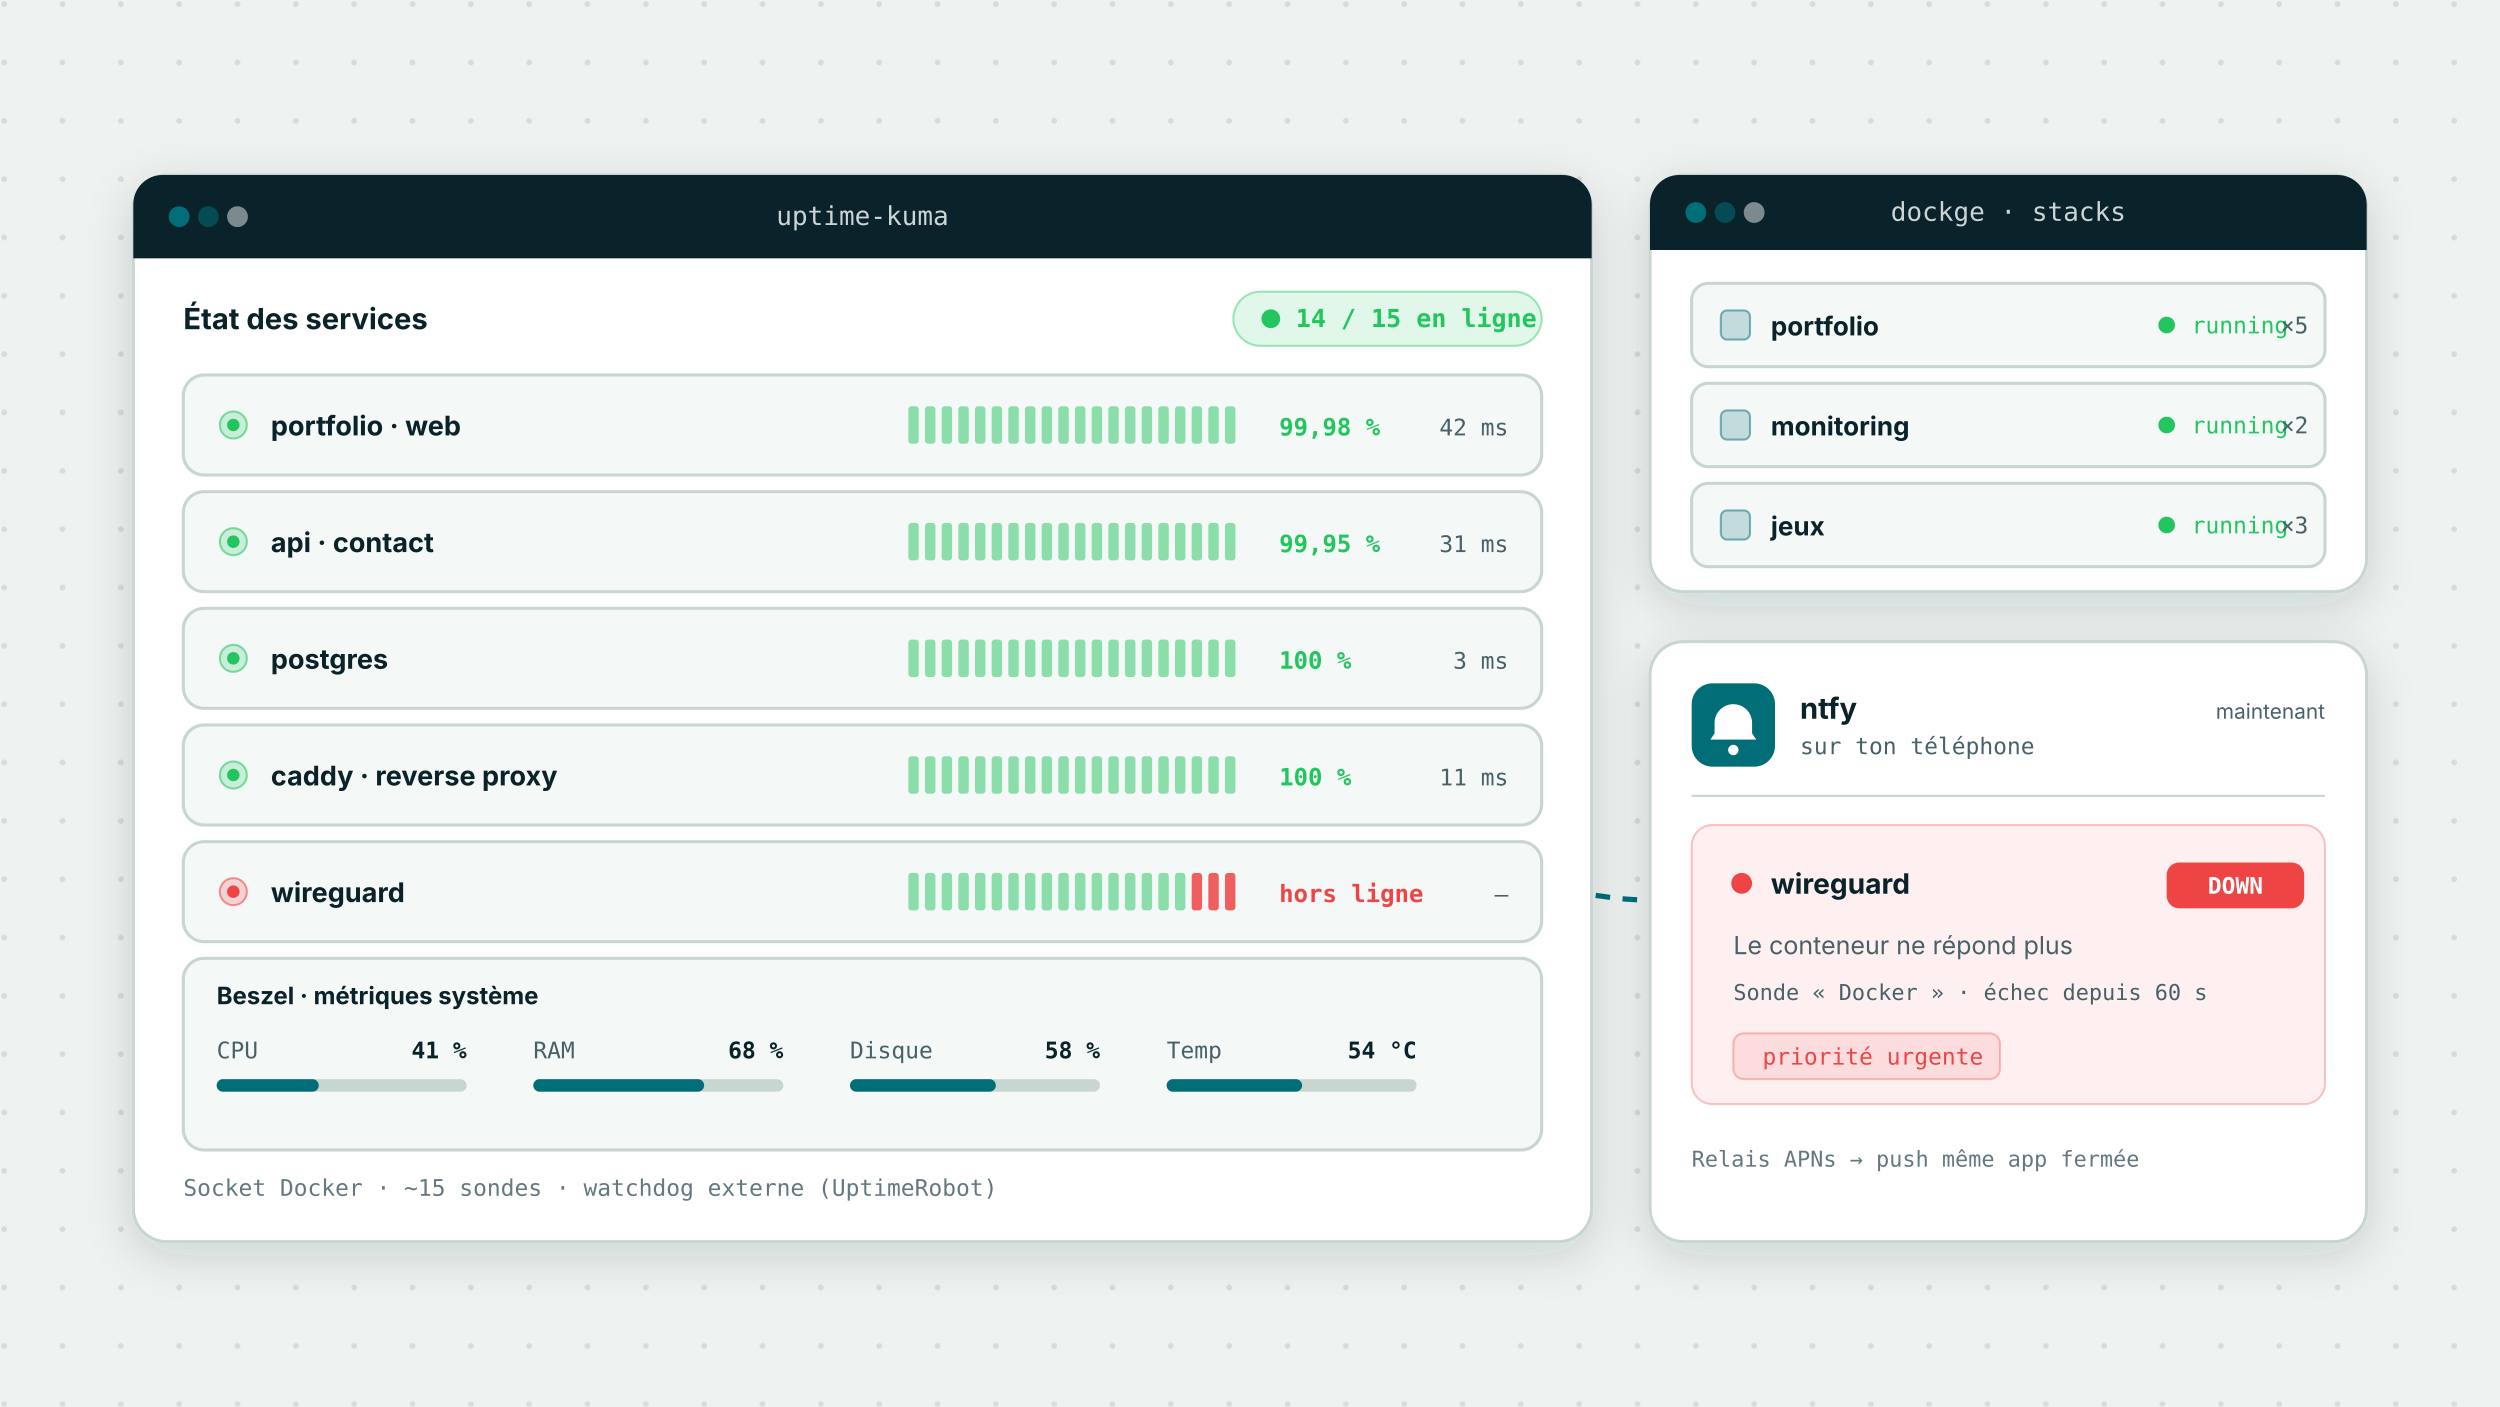
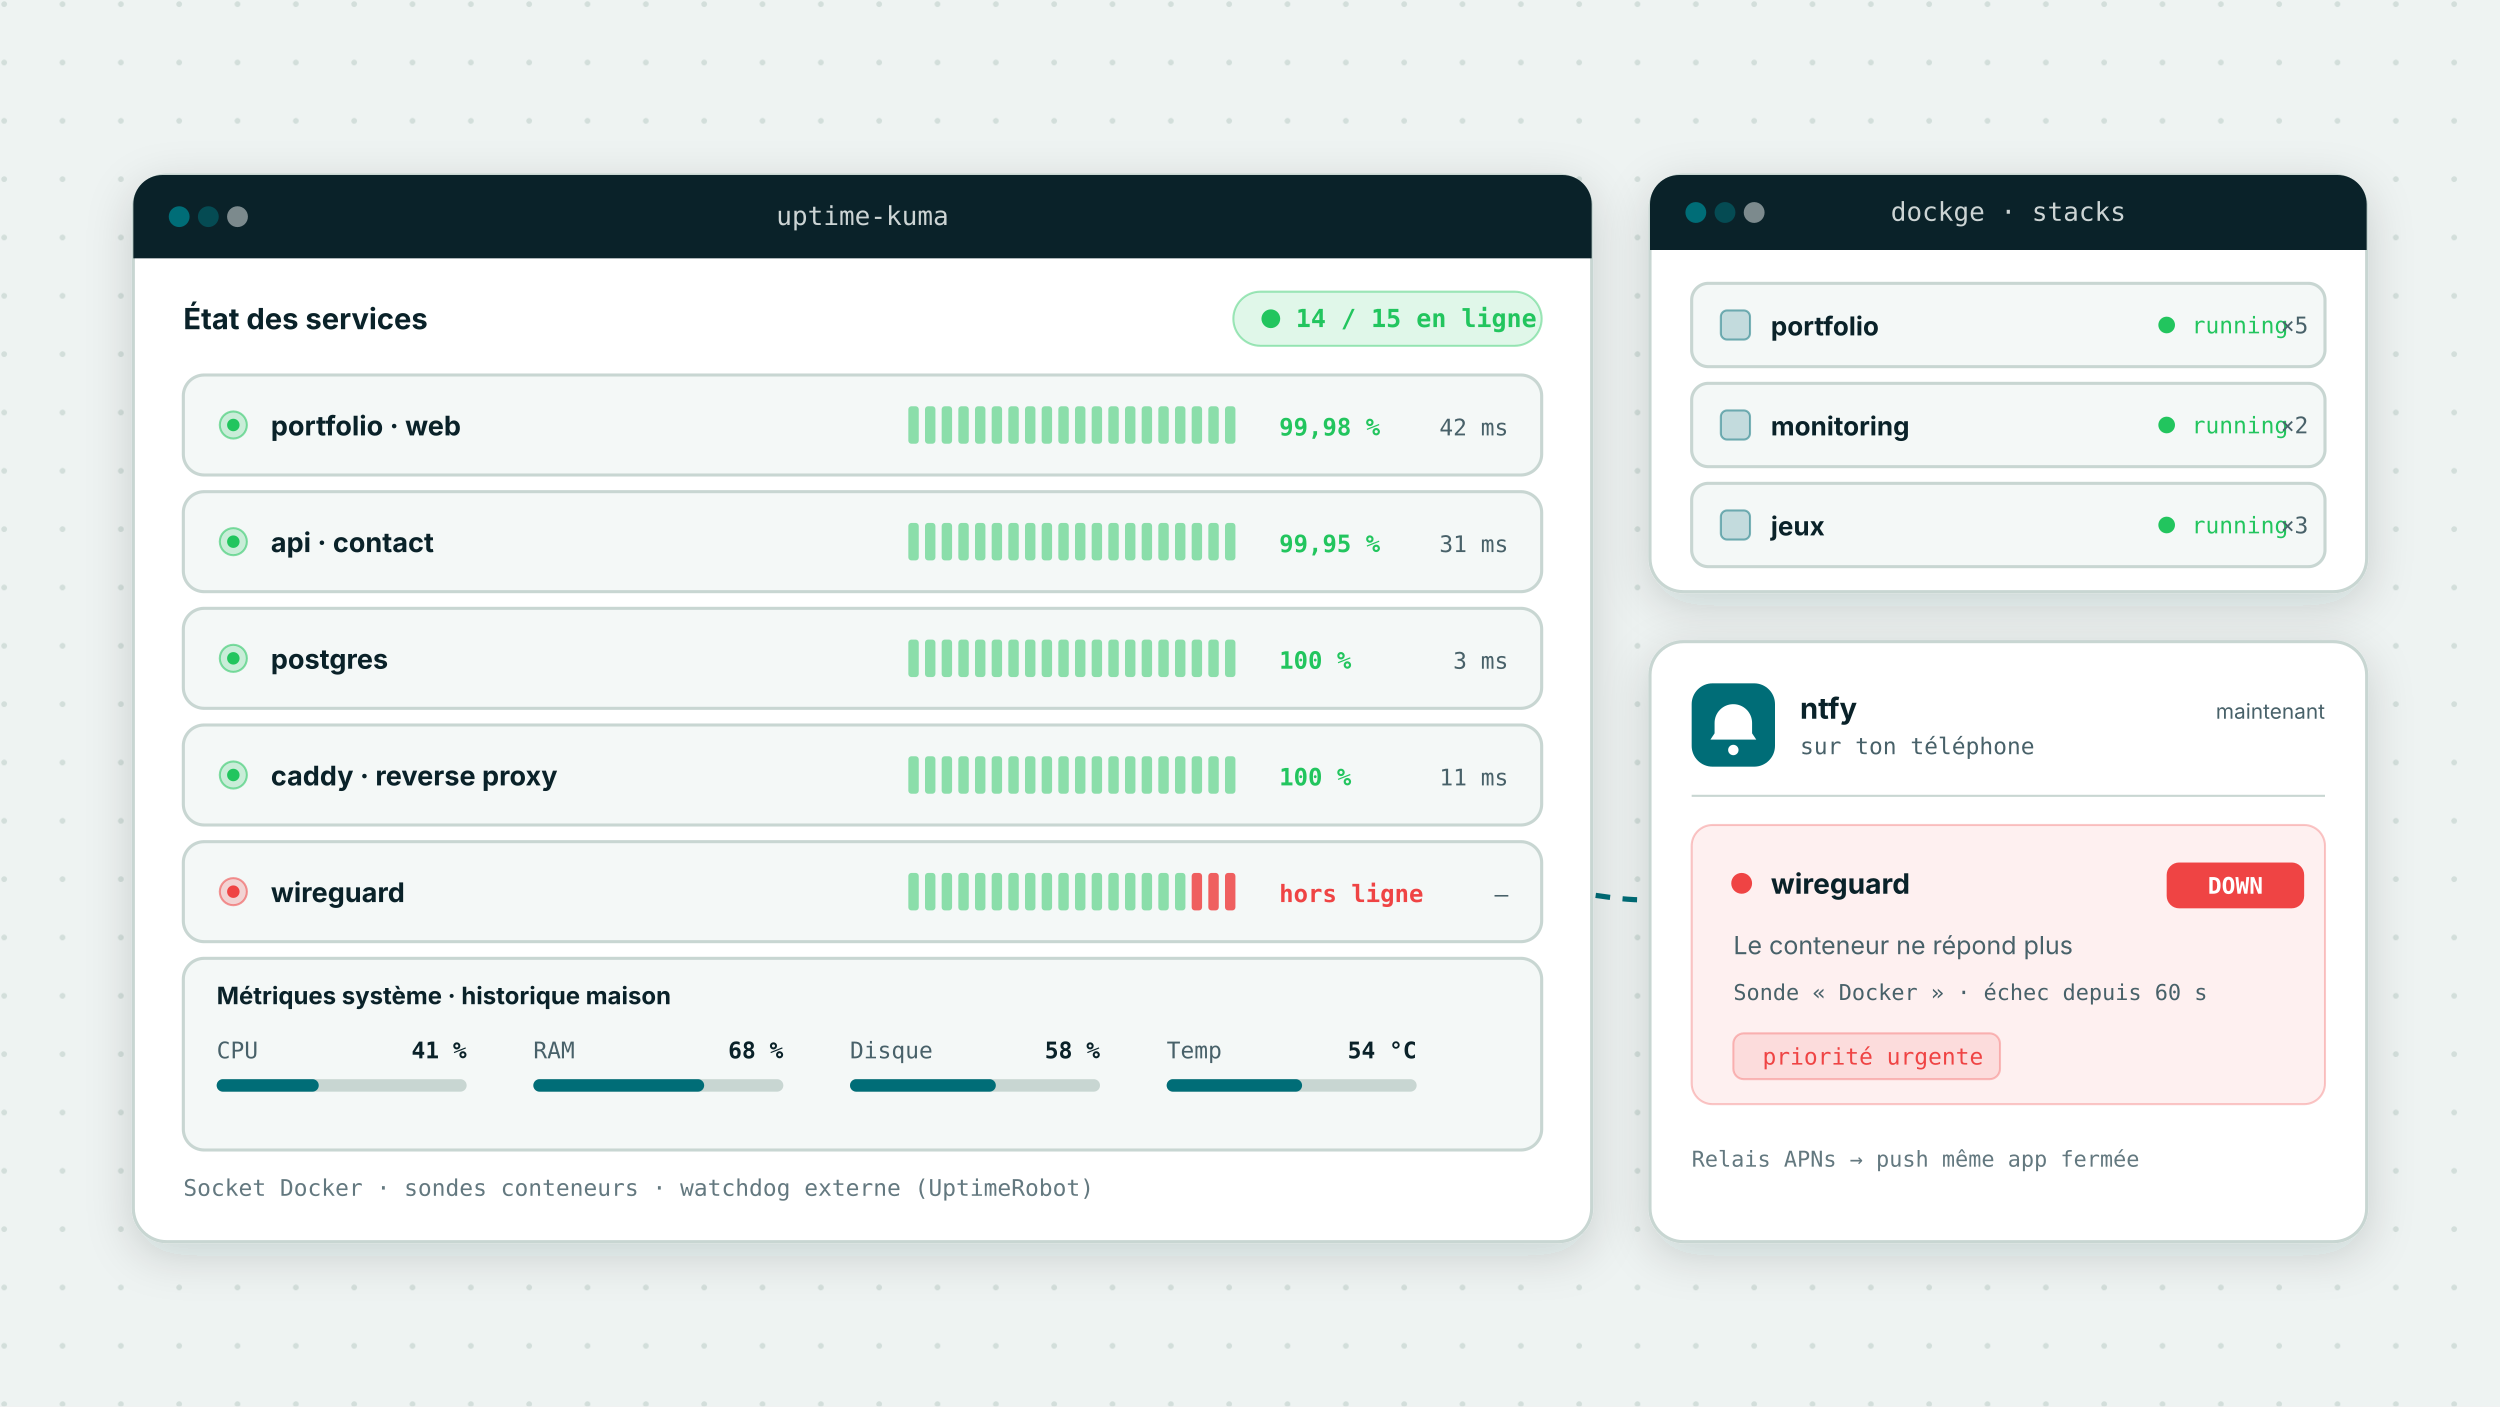
<svg xmlns="http://www.w3.org/2000/svg" width="1200" height="675" viewBox="0 0 1200 675" font-family="'Inter', system-ui, -apple-system, 'Segoe UI', Arial, sans-serif">
  <defs>
    <pattern id="monitoring-light-fr-dots" width="28" height="28" patternUnits="userSpaceOnUse">
      <circle cx="2" cy="2" r="1.4" fill="#c8d6d2" fill-opacity="0.7" />
    </pattern>
    <filter id="monitoring-light-fr-sh" x="-20%" y="-20%" width="140%" height="160%">
      <feDropShadow dx="0" dy="6" stdDeviation="11" flood-color="#0a2229" flood-opacity="0.16" />
    </filter>
  </defs>
  <rect width="1200" height="675" fill="#eef3f2" />
  <rect width="1200" height="675" fill="url(#monitoring-light-fr-dots)" />
  <path d="M740 428 C 766 428, 770 432, 792 432" stroke="#006d77" stroke-width="2.5" stroke-dasharray="7 6" fill="none" />
  <g filter="url(#monitoring-light-fr-sh)">
    <rect x="64" y="84" width="700" height="512" rx="16" fill="#ffffff" stroke="#c8d6d2" stroke-width="1.5" />
  </g>
  <path d="M64 98 a14 14 0 0 1 14 -14 h672 a14 14 0 0 1 14 14 v26 h-700 z" fill="#0a2229" />
  <circle cx="86" cy="104" r="5" fill="#006d77" />
  <circle cx="100" cy="104" r="5" fill="#006d77" fill-opacity="0.55" />
  <circle cx="114" cy="104" r="5" fill="#eef3f2" fill-opacity="0.5" />
  <text x="414" y="108" font-size="12.5" fill="#eef3f2" fill-opacity="0.85" font-weight="normal" font-family="'JetBrains Mono', ui-monospace, SFMono-Regular, Menlo, Consolas, monospace" text-anchor="middle">uptime-kuma</text>
  <text x="88" y="158" font-size="14" fill="#0a2229" font-weight="bold" font-family="'Inter', system-ui, -apple-system, 'Segoe UI', Arial, sans-serif">État des services</text>
  <rect x="592" y="140" width="148" height="26" rx="13" fill="#22c55e" fill-opacity="0.14" stroke="#22c55e" stroke-opacity="0.42" />
  <circle cx="610" cy="153" r="4.5" fill="#22c55e" />
  <text x="622" y="157" font-size="12" fill="#22c55e" font-weight="bold" font-family="'JetBrains Mono', ui-monospace, SFMono-Regular, Menlo, Consolas, monospace">14 / 15 en ligne</text>
  <g>
    <rect x="88" y="180" width="652" height="48" rx="10" fill="#f4f8f7" stroke="#c8d6d2" stroke-width="1.5" />
  </g>
  <circle cx="112" cy="204" r="6.5" fill="#22c55e" fill-opacity="0.2" stroke="#22c55e" stroke-opacity="0.55" />
  <circle cx="112" cy="204" r="3" fill="#22c55e" />
  <text x="130" y="209" font-size="13" fill="#0a2229" font-weight="bold" font-family="'Inter', system-ui, -apple-system, 'Segoe UI', Arial, sans-serif">portfolio · web</text>
  <rect x="436" y="195" width="5" height="18" rx="1.5" fill="#22c55e" fill-opacity="0.5" />
  <rect x="444" y="195" width="5" height="18" rx="1.5" fill="#22c55e" fill-opacity="0.5" />
  <rect x="452" y="195" width="5" height="18" rx="1.5" fill="#22c55e" fill-opacity="0.5" />
  <rect x="460" y="195" width="5" height="18" rx="1.5" fill="#22c55e" fill-opacity="0.5" />
  <rect x="468" y="195" width="5" height="18" rx="1.5" fill="#22c55e" fill-opacity="0.5" />
  <rect x="476" y="195" width="5" height="18" rx="1.5" fill="#22c55e" fill-opacity="0.5" />
  <rect x="484" y="195" width="5" height="18" rx="1.5" fill="#22c55e" fill-opacity="0.5" />
  <rect x="492" y="195" width="5" height="18" rx="1.5" fill="#22c55e" fill-opacity="0.5" />
  <rect x="500" y="195" width="5" height="18" rx="1.5" fill="#22c55e" fill-opacity="0.5" />
  <rect x="508" y="195" width="5" height="18" rx="1.5" fill="#22c55e" fill-opacity="0.5" />
  <rect x="516" y="195" width="5" height="18" rx="1.5" fill="#22c55e" fill-opacity="0.5" />
  <rect x="524" y="195" width="5" height="18" rx="1.5" fill="#22c55e" fill-opacity="0.5" />
  <rect x="532" y="195" width="5" height="18" rx="1.5" fill="#22c55e" fill-opacity="0.5" />
  <rect x="540" y="195" width="5" height="18" rx="1.5" fill="#22c55e" fill-opacity="0.5" />
  <rect x="548" y="195" width="5" height="18" rx="1.5" fill="#22c55e" fill-opacity="0.5" />
  <rect x="556" y="195" width="5" height="18" rx="1.5" fill="#22c55e" fill-opacity="0.5" />
  <rect x="564" y="195" width="5" height="18" rx="1.5" fill="#22c55e" fill-opacity="0.5" />
  <rect x="572" y="195" width="5" height="18" rx="1.5" fill="#22c55e" fill-opacity="0.5" />
  <rect x="580" y="195" width="5" height="18" rx="1.5" fill="#22c55e" fill-opacity="0.5" />
  <rect x="588" y="195" width="5" height="18" rx="1.5" fill="#22c55e" fill-opacity="0.5" />
  <text x="614" y="209" font-size="11.5" fill="#22c55e" font-weight="bold" font-family="'JetBrains Mono', ui-monospace, SFMono-Regular, Menlo, Consolas, monospace">99,98 %</text>
  <text x="724" y="209" font-size="11" fill="#486169" font-weight="normal" font-family="'JetBrains Mono', ui-monospace, SFMono-Regular, Menlo, Consolas, monospace" text-anchor="end">42 ms</text>
  <g>
    <rect x="88" y="236" width="652" height="48" rx="10" fill="#f4f8f7" stroke="#c8d6d2" stroke-width="1.5" />
  </g>
  <circle cx="112" cy="260" r="6.5" fill="#22c55e" fill-opacity="0.2" stroke="#22c55e" stroke-opacity="0.55" />
  <circle cx="112" cy="260" r="3" fill="#22c55e" />
  <text x="130" y="265" font-size="13" fill="#0a2229" font-weight="bold" font-family="'Inter', system-ui, -apple-system, 'Segoe UI', Arial, sans-serif">api · contact</text>
  <rect x="436" y="251" width="5" height="18" rx="1.5" fill="#22c55e" fill-opacity="0.5" />
  <rect x="444" y="251" width="5" height="18" rx="1.5" fill="#22c55e" fill-opacity="0.5" />
  <rect x="452" y="251" width="5" height="18" rx="1.5" fill="#22c55e" fill-opacity="0.5" />
  <rect x="460" y="251" width="5" height="18" rx="1.5" fill="#22c55e" fill-opacity="0.5" />
  <rect x="468" y="251" width="5" height="18" rx="1.5" fill="#22c55e" fill-opacity="0.5" />
  <rect x="476" y="251" width="5" height="18" rx="1.5" fill="#22c55e" fill-opacity="0.5" />
  <rect x="484" y="251" width="5" height="18" rx="1.5" fill="#22c55e" fill-opacity="0.5" />
  <rect x="492" y="251" width="5" height="18" rx="1.5" fill="#22c55e" fill-opacity="0.5" />
  <rect x="500" y="251" width="5" height="18" rx="1.5" fill="#22c55e" fill-opacity="0.5" />
  <rect x="508" y="251" width="5" height="18" rx="1.5" fill="#22c55e" fill-opacity="0.5" />
  <rect x="516" y="251" width="5" height="18" rx="1.5" fill="#22c55e" fill-opacity="0.5" />
  <rect x="524" y="251" width="5" height="18" rx="1.5" fill="#22c55e" fill-opacity="0.5" />
  <rect x="532" y="251" width="5" height="18" rx="1.5" fill="#22c55e" fill-opacity="0.5" />
  <rect x="540" y="251" width="5" height="18" rx="1.5" fill="#22c55e" fill-opacity="0.5" />
  <rect x="548" y="251" width="5" height="18" rx="1.5" fill="#22c55e" fill-opacity="0.5" />
  <rect x="556" y="251" width="5" height="18" rx="1.5" fill="#22c55e" fill-opacity="0.5" />
  <rect x="564" y="251" width="5" height="18" rx="1.5" fill="#22c55e" fill-opacity="0.5" />
  <rect x="572" y="251" width="5" height="18" rx="1.5" fill="#22c55e" fill-opacity="0.5" />
  <rect x="580" y="251" width="5" height="18" rx="1.5" fill="#22c55e" fill-opacity="0.5" />
  <rect x="588" y="251" width="5" height="18" rx="1.5" fill="#22c55e" fill-opacity="0.5" />
  <text x="614" y="265" font-size="11.5" fill="#22c55e" font-weight="bold" font-family="'JetBrains Mono', ui-monospace, SFMono-Regular, Menlo, Consolas, monospace">99,95 %</text>
  <text x="724" y="265" font-size="11" fill="#486169" font-weight="normal" font-family="'JetBrains Mono', ui-monospace, SFMono-Regular, Menlo, Consolas, monospace" text-anchor="end">31 ms</text>
  <g>
    <rect x="88" y="292" width="652" height="48" rx="10" fill="#f4f8f7" stroke="#c8d6d2" stroke-width="1.5" />
  </g>
  <circle cx="112" cy="316" r="6.5" fill="#22c55e" fill-opacity="0.2" stroke="#22c55e" stroke-opacity="0.55" />
  <circle cx="112" cy="316" r="3" fill="#22c55e" />
  <text x="130" y="321" font-size="13" fill="#0a2229" font-weight="bold" font-family="'Inter', system-ui, -apple-system, 'Segoe UI', Arial, sans-serif">postgres</text>
  <rect x="436" y="307" width="5" height="18" rx="1.5" fill="#22c55e" fill-opacity="0.5" />
  <rect x="444" y="307" width="5" height="18" rx="1.5" fill="#22c55e" fill-opacity="0.5" />
  <rect x="452" y="307" width="5" height="18" rx="1.5" fill="#22c55e" fill-opacity="0.5" />
  <rect x="460" y="307" width="5" height="18" rx="1.5" fill="#22c55e" fill-opacity="0.5" />
  <rect x="468" y="307" width="5" height="18" rx="1.5" fill="#22c55e" fill-opacity="0.5" />
  <rect x="476" y="307" width="5" height="18" rx="1.5" fill="#22c55e" fill-opacity="0.5" />
  <rect x="484" y="307" width="5" height="18" rx="1.5" fill="#22c55e" fill-opacity="0.5" />
  <rect x="492" y="307" width="5" height="18" rx="1.5" fill="#22c55e" fill-opacity="0.5" />
  <rect x="500" y="307" width="5" height="18" rx="1.5" fill="#22c55e" fill-opacity="0.5" />
  <rect x="508" y="307" width="5" height="18" rx="1.5" fill="#22c55e" fill-opacity="0.5" />
  <rect x="516" y="307" width="5" height="18" rx="1.5" fill="#22c55e" fill-opacity="0.5" />
  <rect x="524" y="307" width="5" height="18" rx="1.5" fill="#22c55e" fill-opacity="0.5" />
  <rect x="532" y="307" width="5" height="18" rx="1.5" fill="#22c55e" fill-opacity="0.5" />
  <rect x="540" y="307" width="5" height="18" rx="1.5" fill="#22c55e" fill-opacity="0.5" />
  <rect x="548" y="307" width="5" height="18" rx="1.5" fill="#22c55e" fill-opacity="0.5" />
  <rect x="556" y="307" width="5" height="18" rx="1.5" fill="#22c55e" fill-opacity="0.5" />
  <rect x="564" y="307" width="5" height="18" rx="1.5" fill="#22c55e" fill-opacity="0.5" />
  <rect x="572" y="307" width="5" height="18" rx="1.5" fill="#22c55e" fill-opacity="0.5" />
  <rect x="580" y="307" width="5" height="18" rx="1.5" fill="#22c55e" fill-opacity="0.5" />
  <rect x="588" y="307" width="5" height="18" rx="1.5" fill="#22c55e" fill-opacity="0.5" />
  <text x="614" y="321" font-size="11.5" fill="#22c55e" font-weight="bold" font-family="'JetBrains Mono', ui-monospace, SFMono-Regular, Menlo, Consolas, monospace">100 %</text>
  <text x="724" y="321" font-size="11" fill="#486169" font-weight="normal" font-family="'JetBrains Mono', ui-monospace, SFMono-Regular, Menlo, Consolas, monospace" text-anchor="end">3 ms</text>
  <g>
    <rect x="88" y="348" width="652" height="48" rx="10" fill="#f4f8f7" stroke="#c8d6d2" stroke-width="1.5" />
  </g>
  <circle cx="112" cy="372" r="6.5" fill="#22c55e" fill-opacity="0.2" stroke="#22c55e" stroke-opacity="0.55" />
  <circle cx="112" cy="372" r="3" fill="#22c55e" />
  <text x="130" y="377" font-size="13" fill="#0a2229" font-weight="bold" font-family="'Inter', system-ui, -apple-system, 'Segoe UI', Arial, sans-serif">caddy · reverse proxy</text>
  <rect x="436" y="363" width="5" height="18" rx="1.5" fill="#22c55e" fill-opacity="0.5" />
  <rect x="444" y="363" width="5" height="18" rx="1.5" fill="#22c55e" fill-opacity="0.5" />
  <rect x="452" y="363" width="5" height="18" rx="1.5" fill="#22c55e" fill-opacity="0.5" />
  <rect x="460" y="363" width="5" height="18" rx="1.5" fill="#22c55e" fill-opacity="0.5" />
  <rect x="468" y="363" width="5" height="18" rx="1.5" fill="#22c55e" fill-opacity="0.5" />
  <rect x="476" y="363" width="5" height="18" rx="1.5" fill="#22c55e" fill-opacity="0.5" />
  <rect x="484" y="363" width="5" height="18" rx="1.5" fill="#22c55e" fill-opacity="0.5" />
  <rect x="492" y="363" width="5" height="18" rx="1.5" fill="#22c55e" fill-opacity="0.5" />
  <rect x="500" y="363" width="5" height="18" rx="1.5" fill="#22c55e" fill-opacity="0.5" />
  <rect x="508" y="363" width="5" height="18" rx="1.5" fill="#22c55e" fill-opacity="0.5" />
  <rect x="516" y="363" width="5" height="18" rx="1.5" fill="#22c55e" fill-opacity="0.5" />
  <rect x="524" y="363" width="5" height="18" rx="1.5" fill="#22c55e" fill-opacity="0.5" />
  <rect x="532" y="363" width="5" height="18" rx="1.5" fill="#22c55e" fill-opacity="0.5" />
  <rect x="540" y="363" width="5" height="18" rx="1.5" fill="#22c55e" fill-opacity="0.5" />
  <rect x="548" y="363" width="5" height="18" rx="1.5" fill="#22c55e" fill-opacity="0.5" />
  <rect x="556" y="363" width="5" height="18" rx="1.5" fill="#22c55e" fill-opacity="0.5" />
  <rect x="564" y="363" width="5" height="18" rx="1.5" fill="#22c55e" fill-opacity="0.5" />
  <rect x="572" y="363" width="5" height="18" rx="1.5" fill="#22c55e" fill-opacity="0.5" />
  <rect x="580" y="363" width="5" height="18" rx="1.5" fill="#22c55e" fill-opacity="0.5" />
  <rect x="588" y="363" width="5" height="18" rx="1.5" fill="#22c55e" fill-opacity="0.5" />
  <text x="614" y="377" font-size="11.5" fill="#22c55e" font-weight="bold" font-family="'JetBrains Mono', ui-monospace, SFMono-Regular, Menlo, Consolas, monospace">100 %</text>
  <text x="724" y="377" font-size="11" fill="#486169" font-weight="normal" font-family="'JetBrains Mono', ui-monospace, SFMono-Regular, Menlo, Consolas, monospace" text-anchor="end">11 ms</text>
  <g>
    <rect x="88" y="404" width="652" height="48" rx="10" fill="#f4f8f7" stroke="#c8d6d2" stroke-width="1.5" />
  </g>
  <circle cx="112" cy="428" r="6.5" fill="#ef4444" fill-opacity="0.2" stroke="#ef4444" stroke-opacity="0.55" />
  <circle cx="112" cy="428" r="3" fill="#ef4444" />
  <text x="130" y="433" font-size="13" fill="#0a2229" font-weight="bold" font-family="'Inter', system-ui, -apple-system, 'Segoe UI', Arial, sans-serif">wireguard</text>
  <rect x="436" y="419" width="5" height="18" rx="1.5" fill="#22c55e" fill-opacity="0.5" />
  <rect x="444" y="419" width="5" height="18" rx="1.5" fill="#22c55e" fill-opacity="0.5" />
  <rect x="452" y="419" width="5" height="18" rx="1.5" fill="#22c55e" fill-opacity="0.5" />
  <rect x="460" y="419" width="5" height="18" rx="1.5" fill="#22c55e" fill-opacity="0.5" />
  <rect x="468" y="419" width="5" height="18" rx="1.5" fill="#22c55e" fill-opacity="0.5" />
  <rect x="476" y="419" width="5" height="18" rx="1.5" fill="#22c55e" fill-opacity="0.5" />
  <rect x="484" y="419" width="5" height="18" rx="1.5" fill="#22c55e" fill-opacity="0.5" />
  <rect x="492" y="419" width="5" height="18" rx="1.5" fill="#22c55e" fill-opacity="0.5" />
  <rect x="500" y="419" width="5" height="18" rx="1.5" fill="#22c55e" fill-opacity="0.5" />
  <rect x="508" y="419" width="5" height="18" rx="1.5" fill="#22c55e" fill-opacity="0.5" />
  <rect x="516" y="419" width="5" height="18" rx="1.5" fill="#22c55e" fill-opacity="0.5" />
  <rect x="524" y="419" width="5" height="18" rx="1.5" fill="#22c55e" fill-opacity="0.5" />
  <rect x="532" y="419" width="5" height="18" rx="1.5" fill="#22c55e" fill-opacity="0.5" />
  <rect x="540" y="419" width="5" height="18" rx="1.5" fill="#22c55e" fill-opacity="0.5" />
  <rect x="548" y="419" width="5" height="18" rx="1.5" fill="#22c55e" fill-opacity="0.5" />
  <rect x="556" y="419" width="5" height="18" rx="1.5" fill="#22c55e" fill-opacity="0.5" />
  <rect x="564" y="419" width="5" height="18" rx="1.5" fill="#22c55e" fill-opacity="0.5" />
  <rect x="572" y="419" width="5" height="18" rx="1.5" fill="#ef4444" fill-opacity="0.85" />
  <rect x="580" y="419" width="5" height="18" rx="1.5" fill="#ef4444" fill-opacity="0.85" />
  <rect x="588" y="419" width="5" height="18" rx="1.5" fill="#ef4444" fill-opacity="0.85" />
  <text x="614" y="433" font-size="11.5" fill="#ef4444" font-weight="bold" font-family="'JetBrains Mono', ui-monospace, SFMono-Regular, Menlo, Consolas, monospace">hors ligne</text>
  <text x="724" y="433" font-size="11" fill="#486169" font-weight="normal" font-family="'JetBrains Mono', ui-monospace, SFMono-Regular, Menlo, Consolas, monospace" text-anchor="end">—</text>
  <g>
    <rect x="88" y="460" width="652" height="92" rx="10" fill="#f4f8f7" stroke="#c8d6d2" stroke-width="1.5" />
  </g>
-   <text x="104" y="482" font-size="11.5" fill="#0a2229" font-weight="bold" font-family="'Inter', system-ui, -apple-system, 'Segoe UI', Arial, sans-serif">Beszel · métriques système</text>
+   <text x="104" y="482" font-size="11.5" fill="#0a2229" font-weight="bold" font-family="'Inter', system-ui, -apple-system, 'Segoe UI', Arial, sans-serif">Métriques système · historique maison</text>
  <text x="104" y="508" font-size="11" fill="#486169" font-weight="normal" font-family="'JetBrains Mono', ui-monospace, SFMono-Regular, Menlo, Consolas, monospace">CPU</text>
  <text x="224" y="508" font-size="11" fill="#0a2229" font-weight="bold" font-family="'JetBrains Mono', ui-monospace, SFMono-Regular, Menlo, Consolas, monospace" text-anchor="end">41 %</text>
  <rect x="104" y="518" width="120" height="6" rx="3" fill="#c8d6d2" />
  <rect x="104" y="518" width="49" height="6" rx="3" fill="#006d77" />
  <text x="256" y="508" font-size="11" fill="#486169" font-weight="normal" font-family="'JetBrains Mono', ui-monospace, SFMono-Regular, Menlo, Consolas, monospace">RAM</text>
  <text x="376" y="508" font-size="11" fill="#0a2229" font-weight="bold" font-family="'JetBrains Mono', ui-monospace, SFMono-Regular, Menlo, Consolas, monospace" text-anchor="end">68 %</text>
  <rect x="256" y="518" width="120" height="6" rx="3" fill="#c8d6d2" />
  <rect x="256" y="518" width="82" height="6" rx="3" fill="#006d77" />
  <text x="408" y="508" font-size="11" fill="#486169" font-weight="normal" font-family="'JetBrains Mono', ui-monospace, SFMono-Regular, Menlo, Consolas, monospace">Disque</text>
  <text x="528" y="508" font-size="11" fill="#0a2229" font-weight="bold" font-family="'JetBrains Mono', ui-monospace, SFMono-Regular, Menlo, Consolas, monospace" text-anchor="end">58 %</text>
  <rect x="408" y="518" width="120" height="6" rx="3" fill="#c8d6d2" />
  <rect x="408" y="518" width="70" height="6" rx="3" fill="#006d77" />
  <text x="560" y="508" font-size="11" fill="#486169" font-weight="normal" font-family="'JetBrains Mono', ui-monospace, SFMono-Regular, Menlo, Consolas, monospace">Temp</text>
  <text x="680" y="508" font-size="11" fill="#0a2229" font-weight="bold" font-family="'JetBrains Mono', ui-monospace, SFMono-Regular, Menlo, Consolas, monospace" text-anchor="end">54 °C</text>
  <rect x="560" y="518" width="120" height="6" rx="3" fill="#c8d6d2" />
  <rect x="560" y="518" width="65" height="6" rx="3" fill="#006d77" />
-   <text x="88" y="574" font-size="11" fill="#486169" fill-opacity="0.85" font-weight="normal" font-family="'JetBrains Mono', ui-monospace, SFMono-Regular, Menlo, Consolas, monospace">Socket Docker · ~15 sondes · watchdog externe (UptimeRobot)</text>
+   <text x="88" y="574" font-size="11" fill="#486169" fill-opacity="0.85" font-weight="normal" font-family="'JetBrains Mono', ui-monospace, SFMono-Regular, Menlo, Consolas, monospace">Socket Docker · sondes conteneurs · watchdog externe (UptimeRobot)</text>
  <g filter="url(#monitoring-light-fr-sh)">
    <rect x="792" y="84" width="344" height="200" rx="16" fill="#ffffff" stroke="#c8d6d2" stroke-width="1.5" />
  </g>
  <path d="M792 98 a14 14 0 0 1 14 -14 h316 a14 14 0 0 1 14 14 v22 h-344 z" fill="#0a2229" />
  <circle cx="814" cy="102" r="5" fill="#006d77" />
  <circle cx="828" cy="102" r="5" fill="#006d77" fill-opacity="0.55" />
  <circle cx="842" cy="102" r="5" fill="#eef3f2" fill-opacity="0.5" />
  <text x="964" y="106" font-size="12.5" fill="#eef3f2" fill-opacity="0.85" font-weight="normal" font-family="'JetBrains Mono', ui-monospace, SFMono-Regular, Menlo, Consolas, monospace" text-anchor="middle">dockge · stacks</text>
  <g>
    <rect x="812" y="136" width="304" height="40" rx="8" fill="#f4f8f7" stroke="#c8d6d2" stroke-width="1.5" />
  </g>
  <rect x="826" y="149" width="14" height="14" rx="3" fill="#006d77" fill-opacity="0.2" stroke="#006d77" stroke-opacity="0.5" />
  <text x="850" y="161" font-size="12.5" fill="#0a2229" font-weight="bold" font-family="'Inter', system-ui, -apple-system, 'Segoe UI', Arial, sans-serif">portfolio</text>
  <circle cx="1040" cy="156" r="4" fill="#22c55e" />
  <text x="1052" y="160" font-size="11" fill="#22c55e" font-weight="normal" font-family="'JetBrains Mono', ui-monospace, SFMono-Regular, Menlo, Consolas, monospace">running</text>
  <text x="1108" y="160" font-size="11" fill="#486169" font-weight="normal" font-family="'JetBrains Mono', ui-monospace, SFMono-Regular, Menlo, Consolas, monospace" text-anchor="end">×5</text>
  <g>
    <rect x="812" y="184" width="304" height="40" rx="8" fill="#f4f8f7" stroke="#c8d6d2" stroke-width="1.5" />
  </g>
  <rect x="826" y="197" width="14" height="14" rx="3" fill="#006d77" fill-opacity="0.2" stroke="#006d77" stroke-opacity="0.5" />
  <text x="850" y="209" font-size="12.5" fill="#0a2229" font-weight="bold" font-family="'Inter', system-ui, -apple-system, 'Segoe UI', Arial, sans-serif">monitoring</text>
  <circle cx="1040" cy="204" r="4" fill="#22c55e" />
  <text x="1052" y="208" font-size="11" fill="#22c55e" font-weight="normal" font-family="'JetBrains Mono', ui-monospace, SFMono-Regular, Menlo, Consolas, monospace">running</text>
  <text x="1108" y="208" font-size="11" fill="#486169" font-weight="normal" font-family="'JetBrains Mono', ui-monospace, SFMono-Regular, Menlo, Consolas, monospace" text-anchor="end">×2</text>
  <g>
    <rect x="812" y="232" width="304" height="40" rx="8" fill="#f4f8f7" stroke="#c8d6d2" stroke-width="1.5" />
  </g>
  <rect x="826" y="245" width="14" height="14" rx="3" fill="#006d77" fill-opacity="0.2" stroke="#006d77" stroke-opacity="0.5" />
  <text x="850" y="257" font-size="12.5" fill="#0a2229" font-weight="bold" font-family="'Inter', system-ui, -apple-system, 'Segoe UI', Arial, sans-serif">jeux</text>
  <circle cx="1040" cy="252" r="4" fill="#22c55e" />
  <text x="1052" y="256" font-size="11" fill="#22c55e" font-weight="normal" font-family="'JetBrains Mono', ui-monospace, SFMono-Regular, Menlo, Consolas, monospace">running</text>
  <text x="1108" y="256" font-size="11" fill="#486169" font-weight="normal" font-family="'JetBrains Mono', ui-monospace, SFMono-Regular, Menlo, Consolas, monospace" text-anchor="end">×3</text>
  <g filter="url(#monitoring-light-fr-sh)">
    <rect x="792" y="308" width="344" height="288" rx="16" fill="#ffffff" stroke="#c8d6d2" stroke-width="1.5" />
  </g>
  <rect x="812" y="328" width="40" height="40" rx="10" fill="#006d77" />
  <path d="M832 338 a9 9 0 0 1 9 9 v5 l2 3 h-22 l2 -3 v-5 a9 9 0 0 1 9 -9 z" fill="#ffffff" />
  <circle cx="832" cy="360" r="2.5" fill="#ffffff" />
  <text x="864" y="345" font-size="14" fill="#0a2229" font-weight="bold" font-family="'Inter', system-ui, -apple-system, 'Segoe UI', Arial, sans-serif">ntfy</text>
  <text x="864" y="362" font-size="11" fill="#486169" font-weight="normal" font-family="'JetBrains Mono', ui-monospace, SFMono-Regular, Menlo, Consolas, monospace">sur ton téléphone</text>
  <text x="1116" y="345" font-size="10" fill="#486169" font-weight="normal" font-family="'Inter', system-ui, -apple-system, 'Segoe UI', Arial, sans-serif" text-anchor="end">maintenant</text>
  <line x1="812" y1="382" x2="1116" y2="382" stroke="#c8d6d2" />
  <rect x="812" y="396" width="304" height="134" rx="10" fill="#ef4444" fill-opacity="0.08" stroke="#ef4444" stroke-opacity="0.3" />
  <circle cx="836" cy="424" r="5" fill="#ef4444" />
  <text x="850" y="429" font-size="13.5" fill="#0a2229" font-weight="bold" font-family="'Inter', system-ui, -apple-system, 'Segoe UI', Arial, sans-serif">wireguard</text>
  <rect x="1040" y="414" width="66" height="22" rx="6" fill="#ef4444" />
  <text x="1073" y="429" font-size="11" fill="#ffffff" font-weight="bold" font-family="'JetBrains Mono', ui-monospace, SFMono-Regular, Menlo, Consolas, monospace" text-anchor="middle">DOWN</text>
  <text x="832" y="458" font-size="12" fill="#486169" font-weight="normal" font-family="'Inter', system-ui, -apple-system, 'Segoe UI', Arial, sans-serif">Le conteneur ne répond plus</text>
  <text x="832" y="480" font-size="10.5" fill="#486169" font-weight="normal" font-family="'JetBrains Mono', ui-monospace, SFMono-Regular, Menlo, Consolas, monospace">Sonde « Docker » · échec depuis 60 s</text>
  <rect x="832" y="496" width="128" height="22" rx="5" fill="#ef4444" fill-opacity="0.12" stroke="#ef4444" stroke-opacity="0.32" />
  <text x="846" y="511" font-size="11" fill="#ef4444" font-weight="normal" font-family="'JetBrains Mono', ui-monospace, SFMono-Regular, Menlo, Consolas, monospace">priorité urgente</text>
  <text x="812" y="560" font-size="10.5" fill="#486169" fill-opacity="0.85" font-weight="normal" font-family="'JetBrains Mono', ui-monospace, SFMono-Regular, Menlo, Consolas, monospace">Relais APNs → push même app fermée</text>
</svg>
